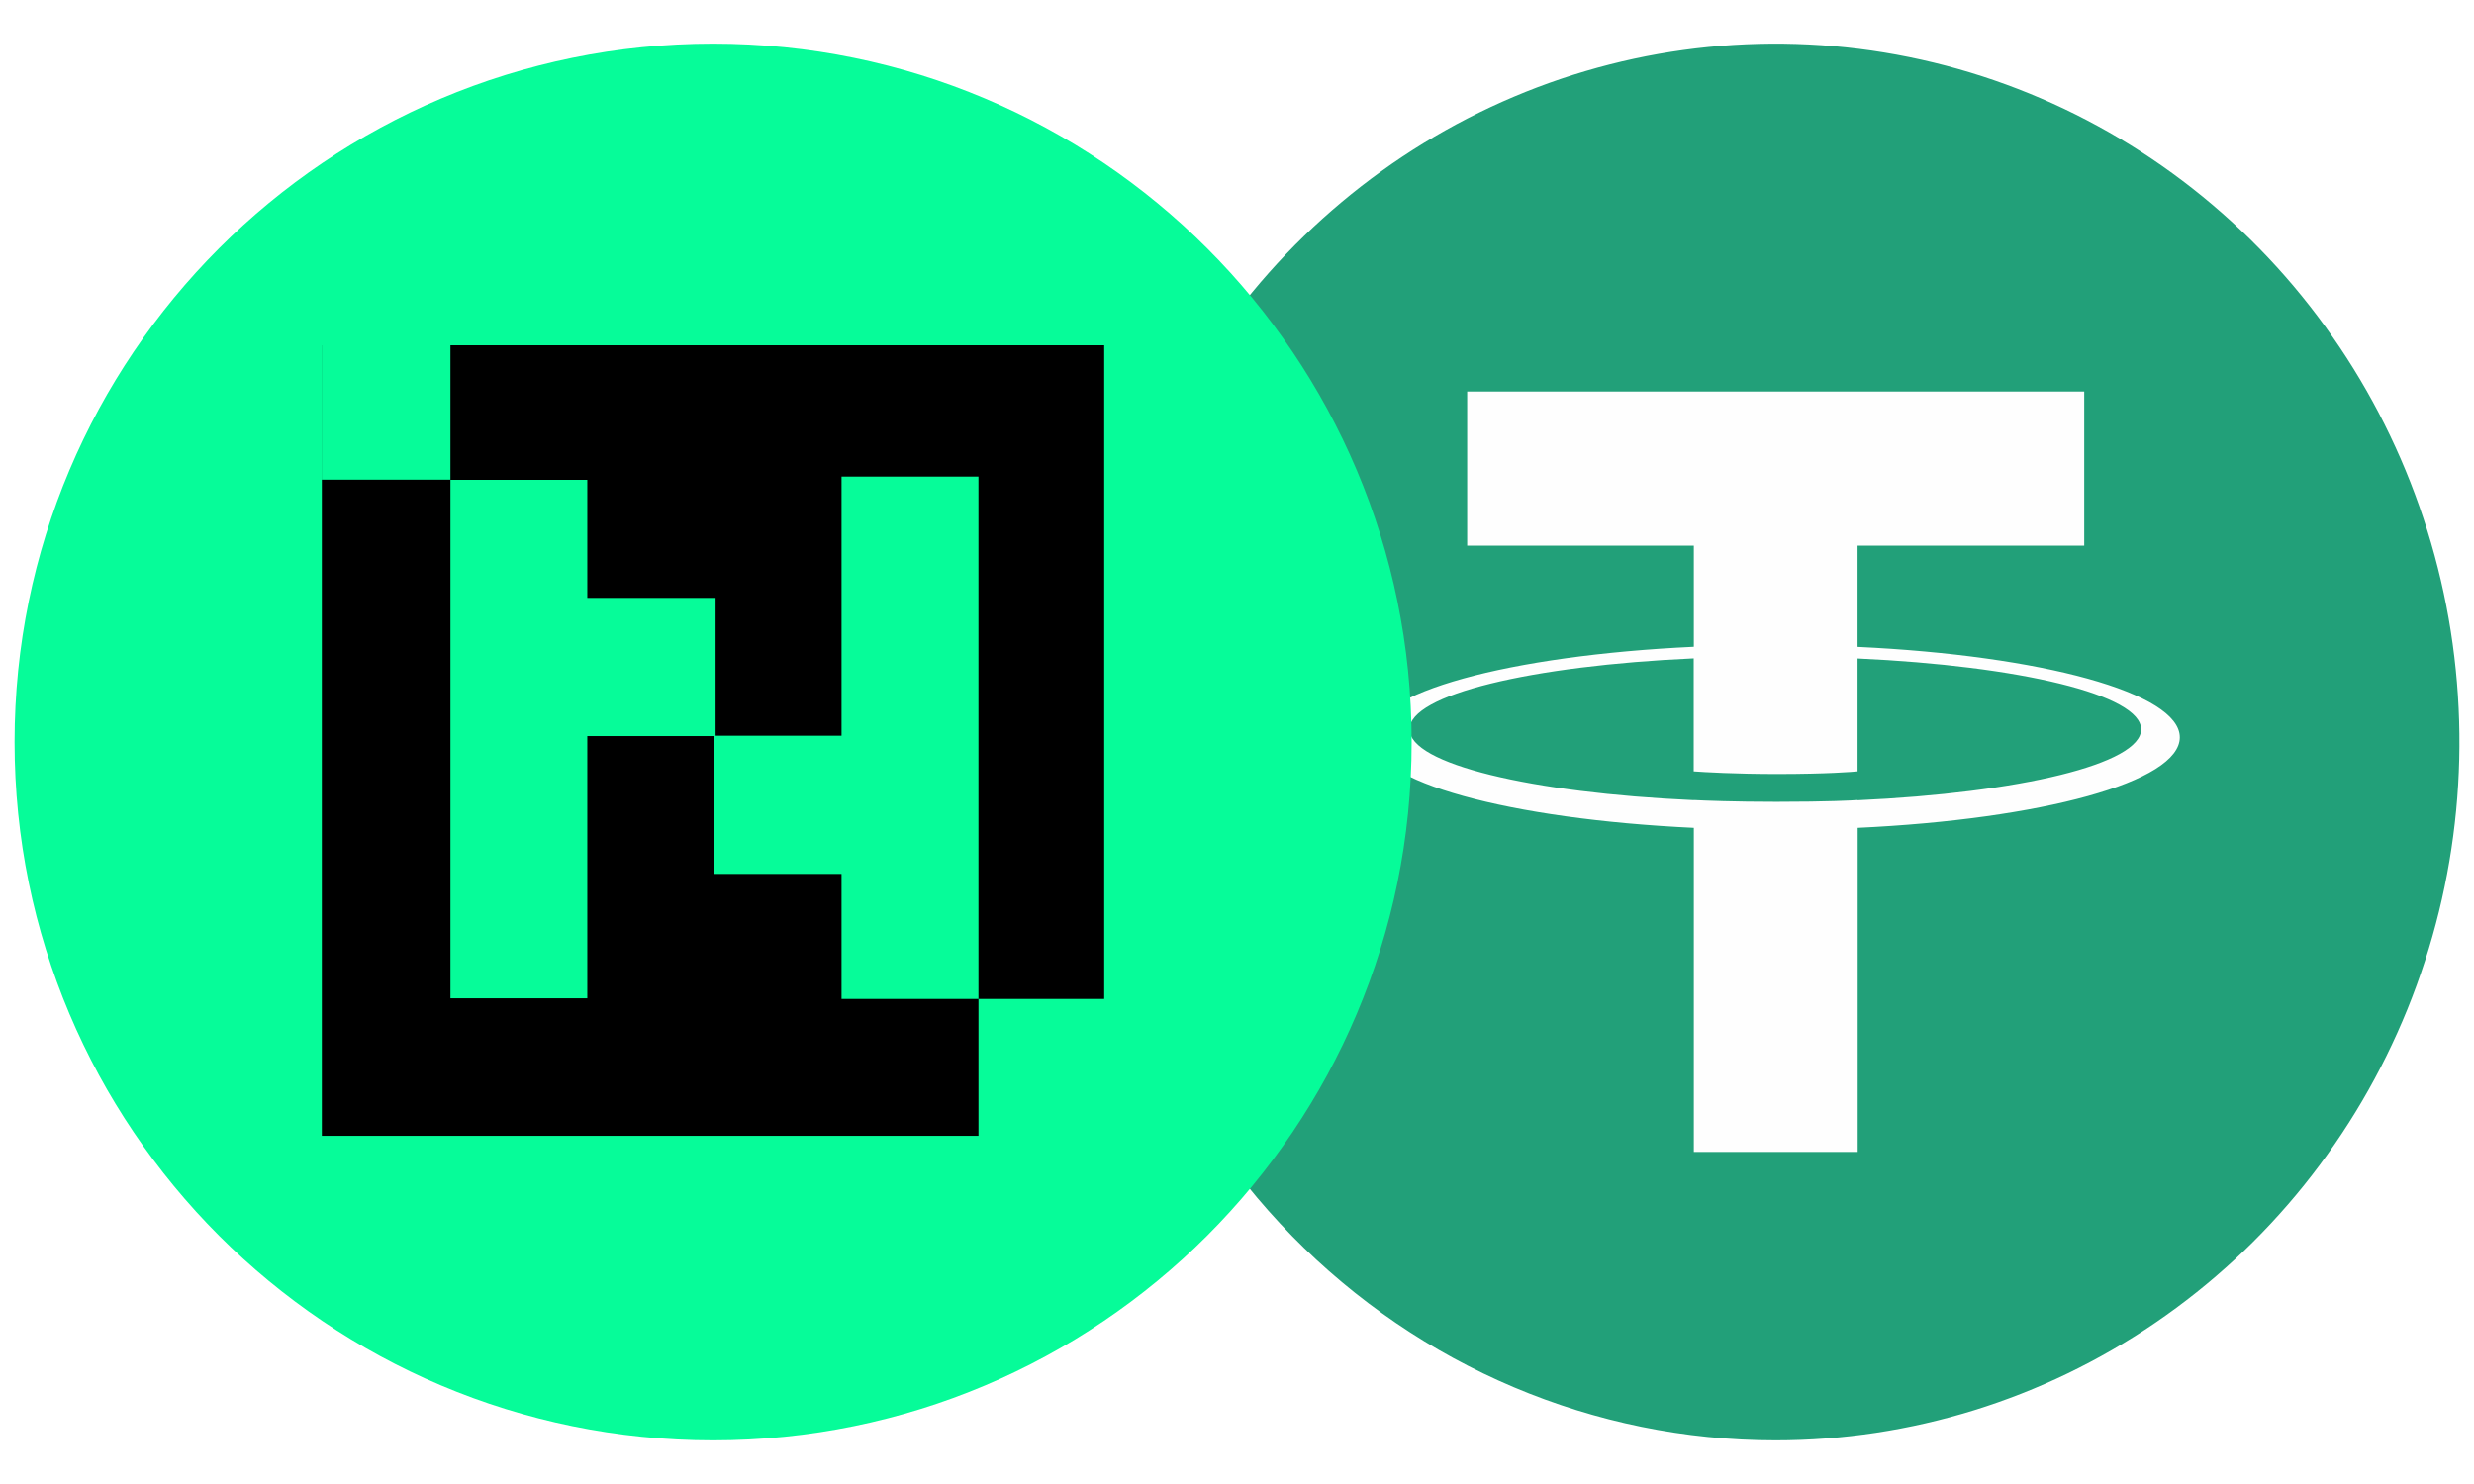
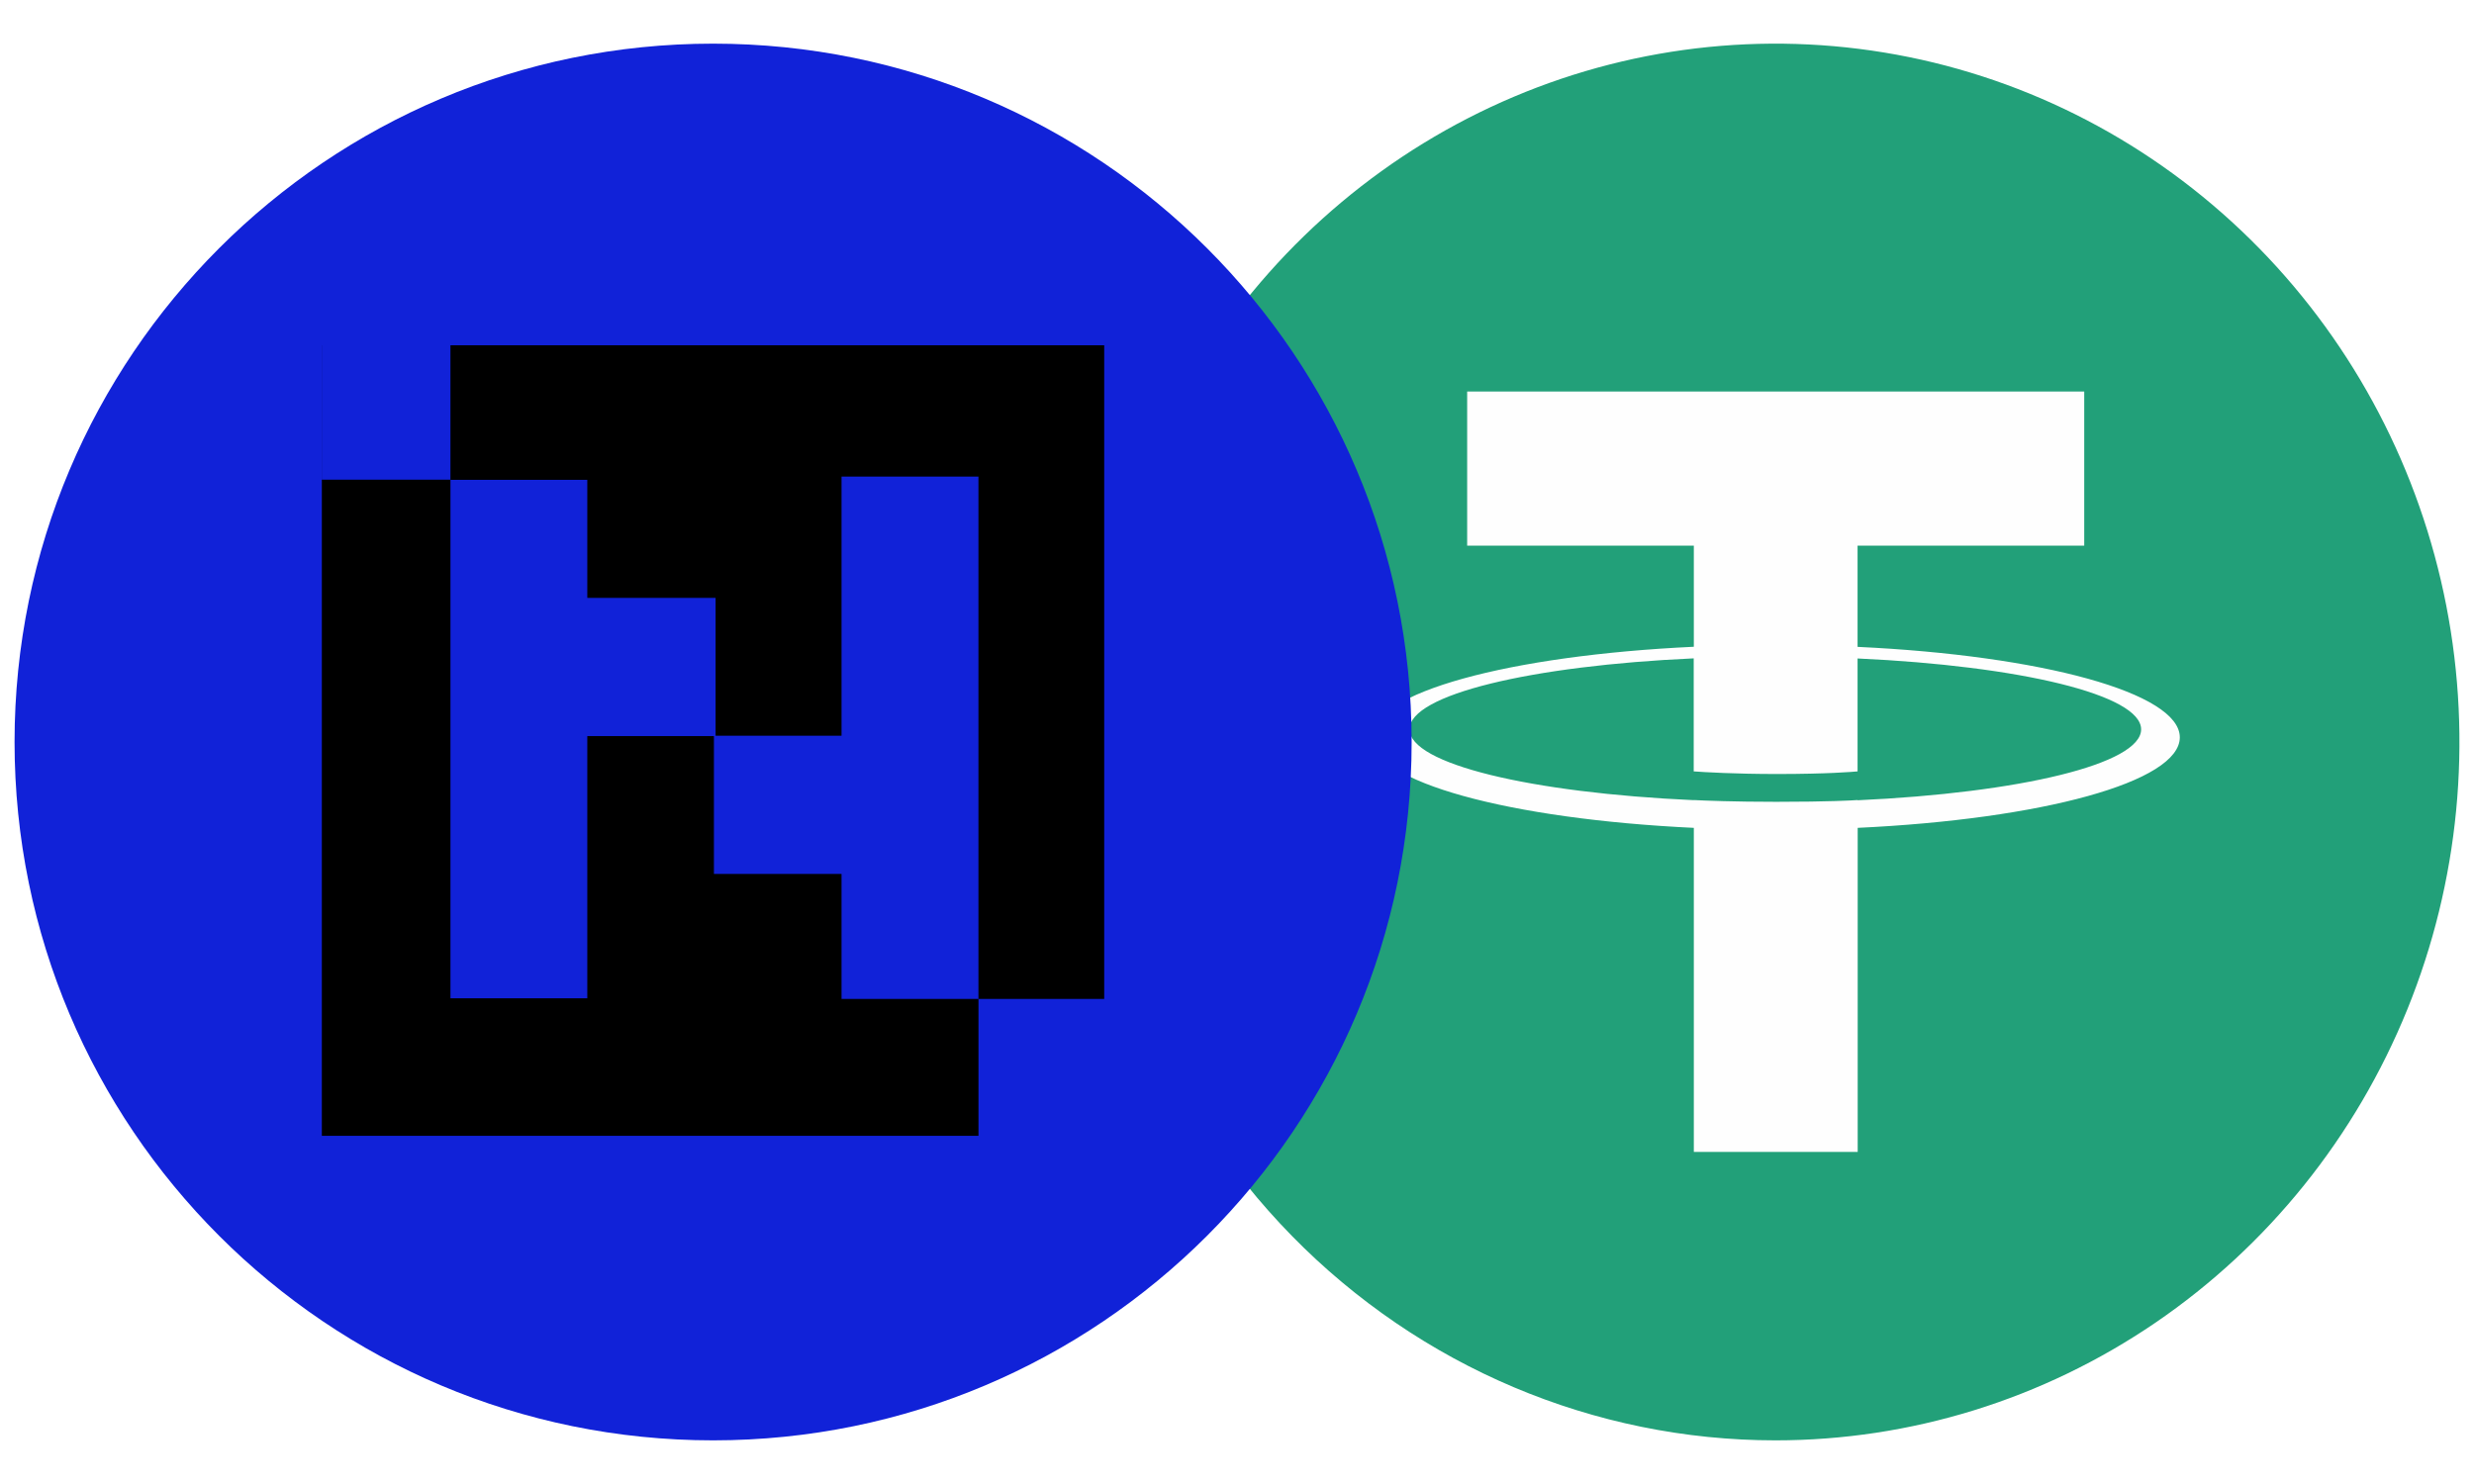
<svg xmlns="http://www.w3.org/2000/svg" width="170" height="102" viewBox="0 0 170 102" fill="none">
  <path d="M122 99C131.295 99 140.382 96.185 148.112 90.911C155.841 85.636 161.865 78.14 165.422 69.369C168.979 60.598 169.91 50.947 168.097 41.636C166.283 32.325 161.807 23.772 155.234 17.059C148.661 10.346 140.286 5.774 131.169 3.922C122.052 2.07 112.602 3.021 104.014 6.654C95.426 10.287 88.085 16.439 82.921 24.333C77.757 32.226 75 41.507 75 51C75 63.73 79.952 75.939 88.766 84.941C97.58 93.943 109.535 99 122 99Z" fill="#22A079" />
  <path d="M127.642 54.998V54.99C127.326 55.013 125.691 55.111 122.053 55.111C119.145 55.111 117.105 55.028 116.383 54.99V54.998C105.198 54.494 96.855 52.509 96.855 50.125C96.855 47.748 105.205 45.755 116.383 45.251V53.02C117.112 53.073 119.211 53.2 122.105 53.2C125.581 53.2 127.318 53.05 127.642 53.02V45.259C138.806 45.77 147.127 47.756 147.127 50.132C147.127 52.509 138.799 54.494 127.642 55.005V54.998ZM127.642 44.454V37.505H143.217V26.909H100.816V37.505H116.391V44.454C103.732 45.048 94.219 47.605 94.219 50.674C94.219 53.742 103.74 56.299 116.391 56.901V79.176H127.65V56.901C140.286 56.306 149.785 53.749 149.785 50.681C149.785 47.62 140.286 45.056 127.65 44.462" fill="#FEFEFE" />
-   <rect x="1" y="3" width="96" height="96" rx="48" fill="#06FC99" />
+   <rect x="1" y="3" width="96" height="96" rx="48" fill="#1122D8" />
  <path fill-rule="evenodd" clip-rule="evenodd" d="M67.235 78.068L22.115 78.068L22.115 23.732L22.12 23.732L22.12 32.969L30.953 32.969L30.953 23.732L75.875 23.732L75.875 68.66L67.235 68.66L67.235 78.068ZM67.234 32.756L67.234 68.66L57.826 68.66L57.826 60.068L49.057 60.068L49.057 50.594L40.356 50.594L40.356 68.616L30.953 68.616L30.953 32.98L40.356 32.98L40.356 41.094L49.172 41.094L49.172 50.568L57.826 50.568L57.826 32.756L67.234 32.756Z" fill="black" />
</svg>
